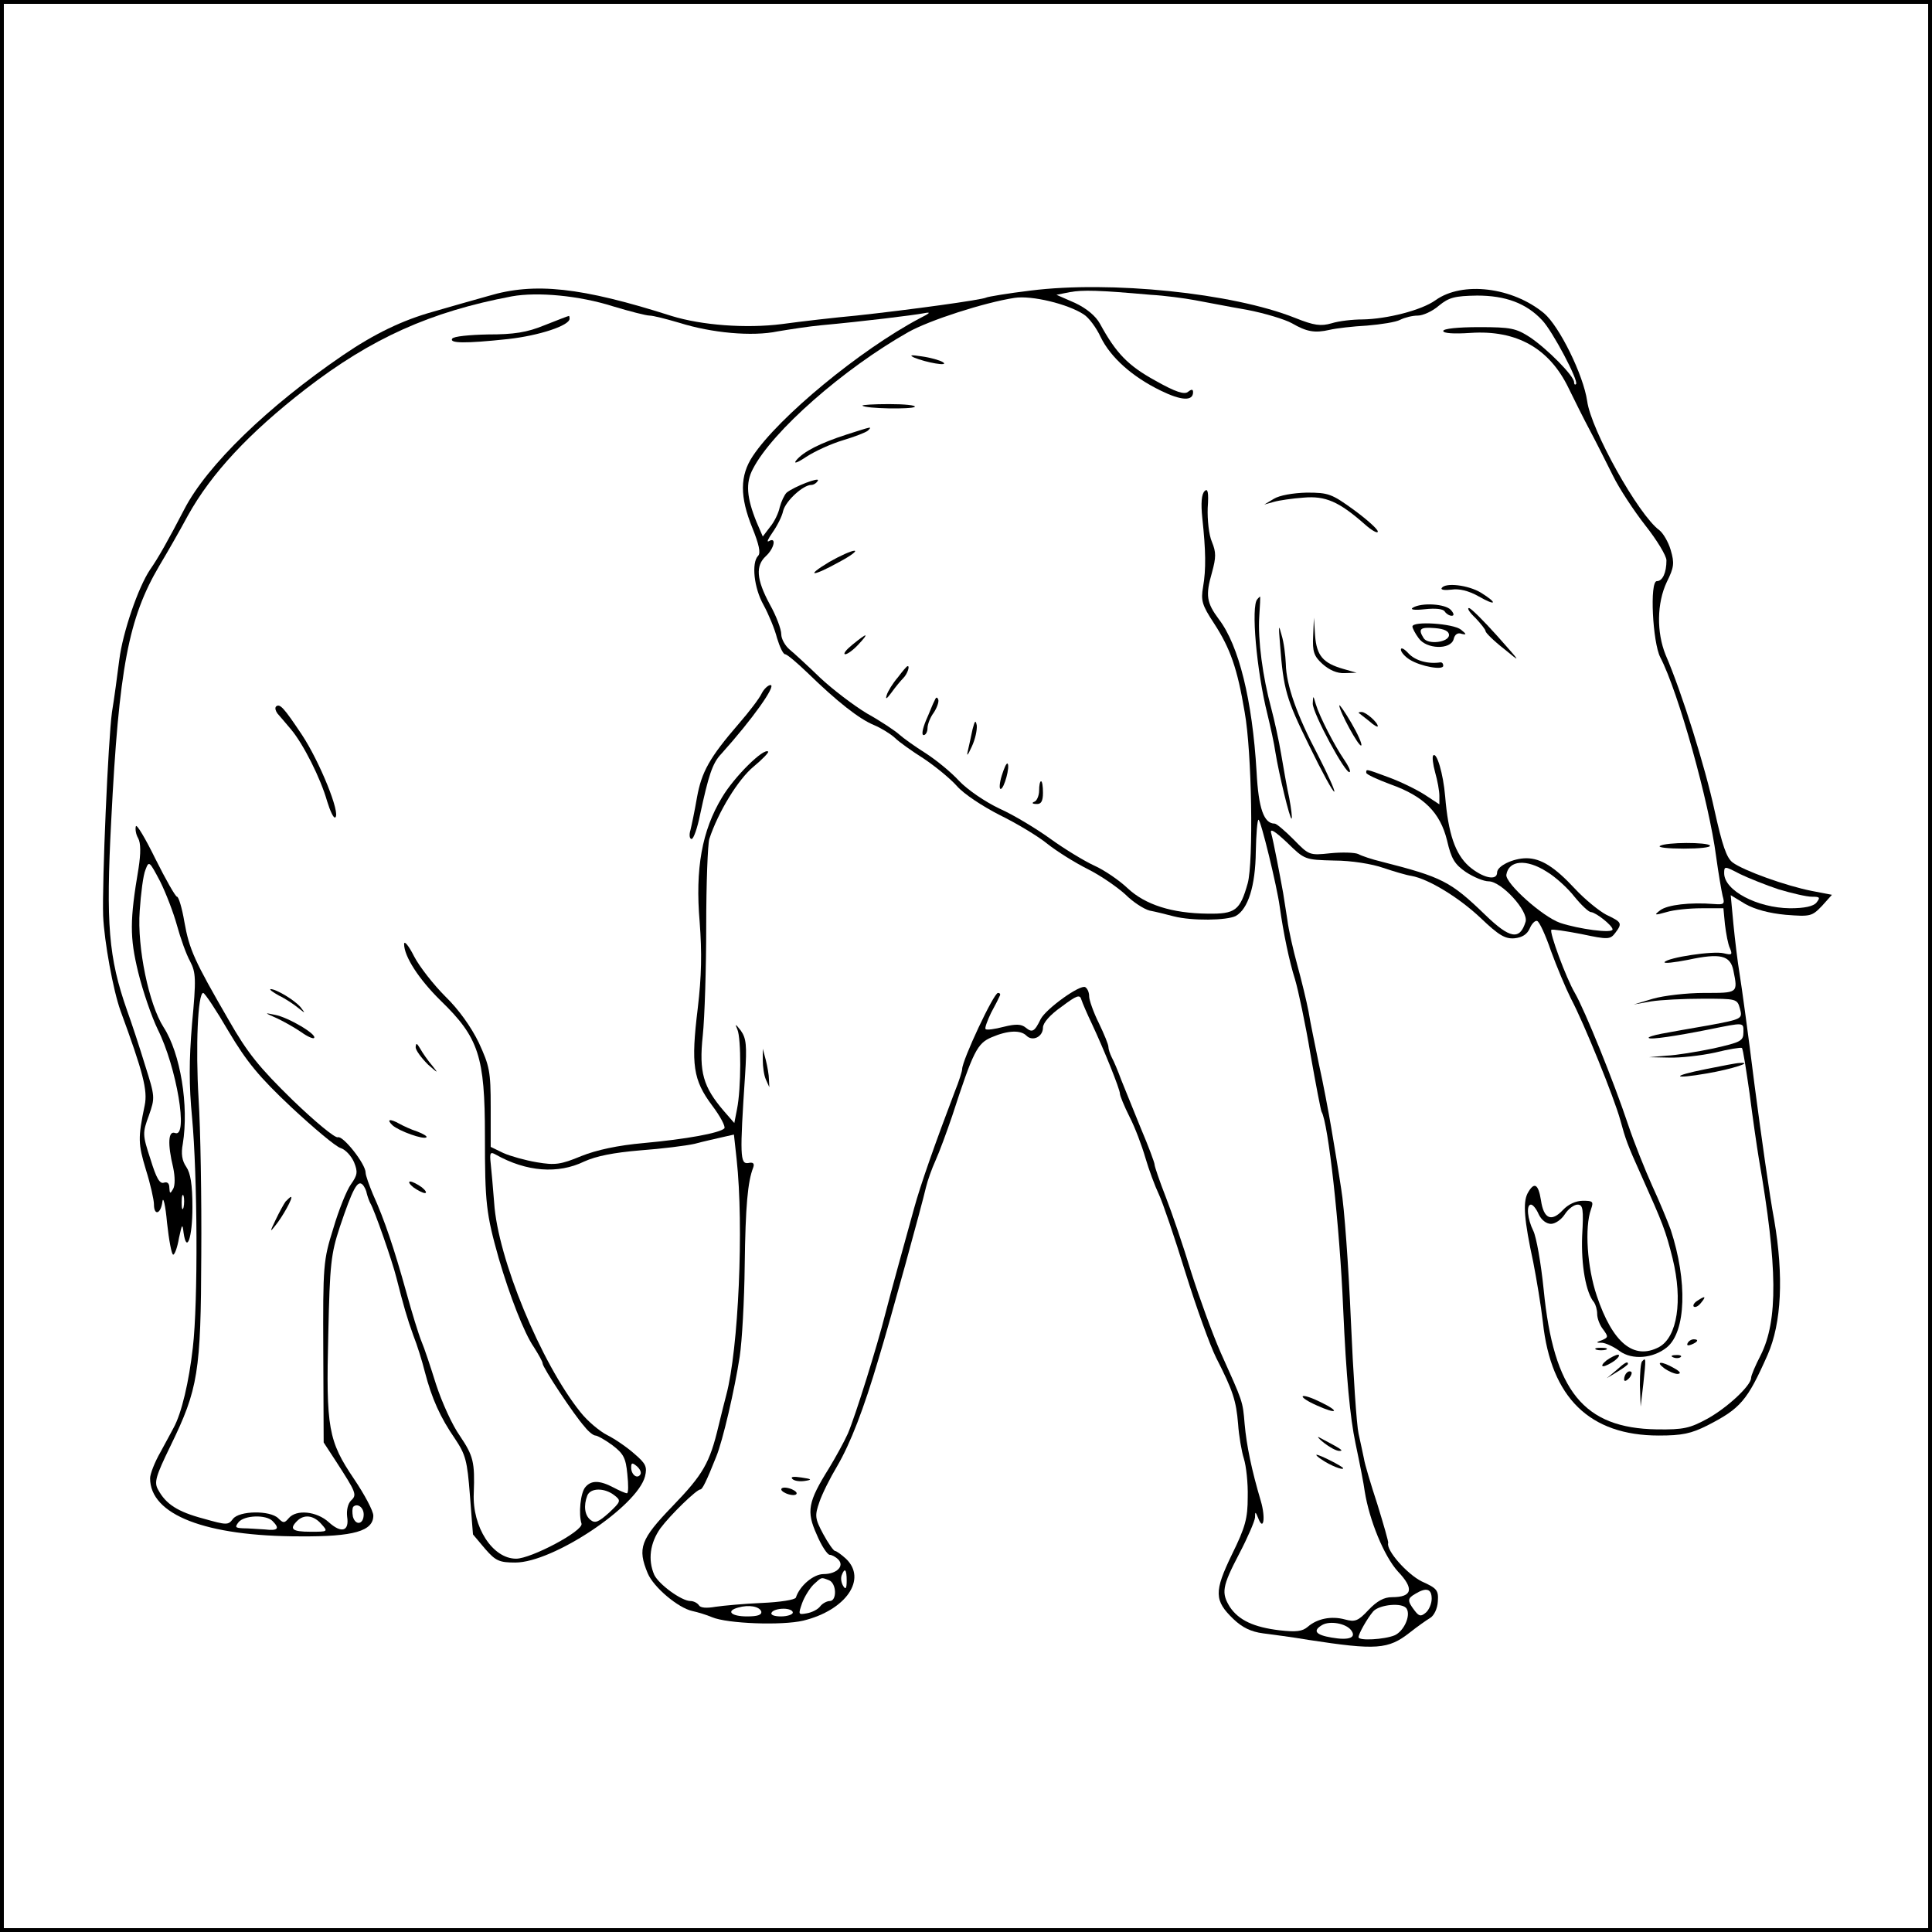
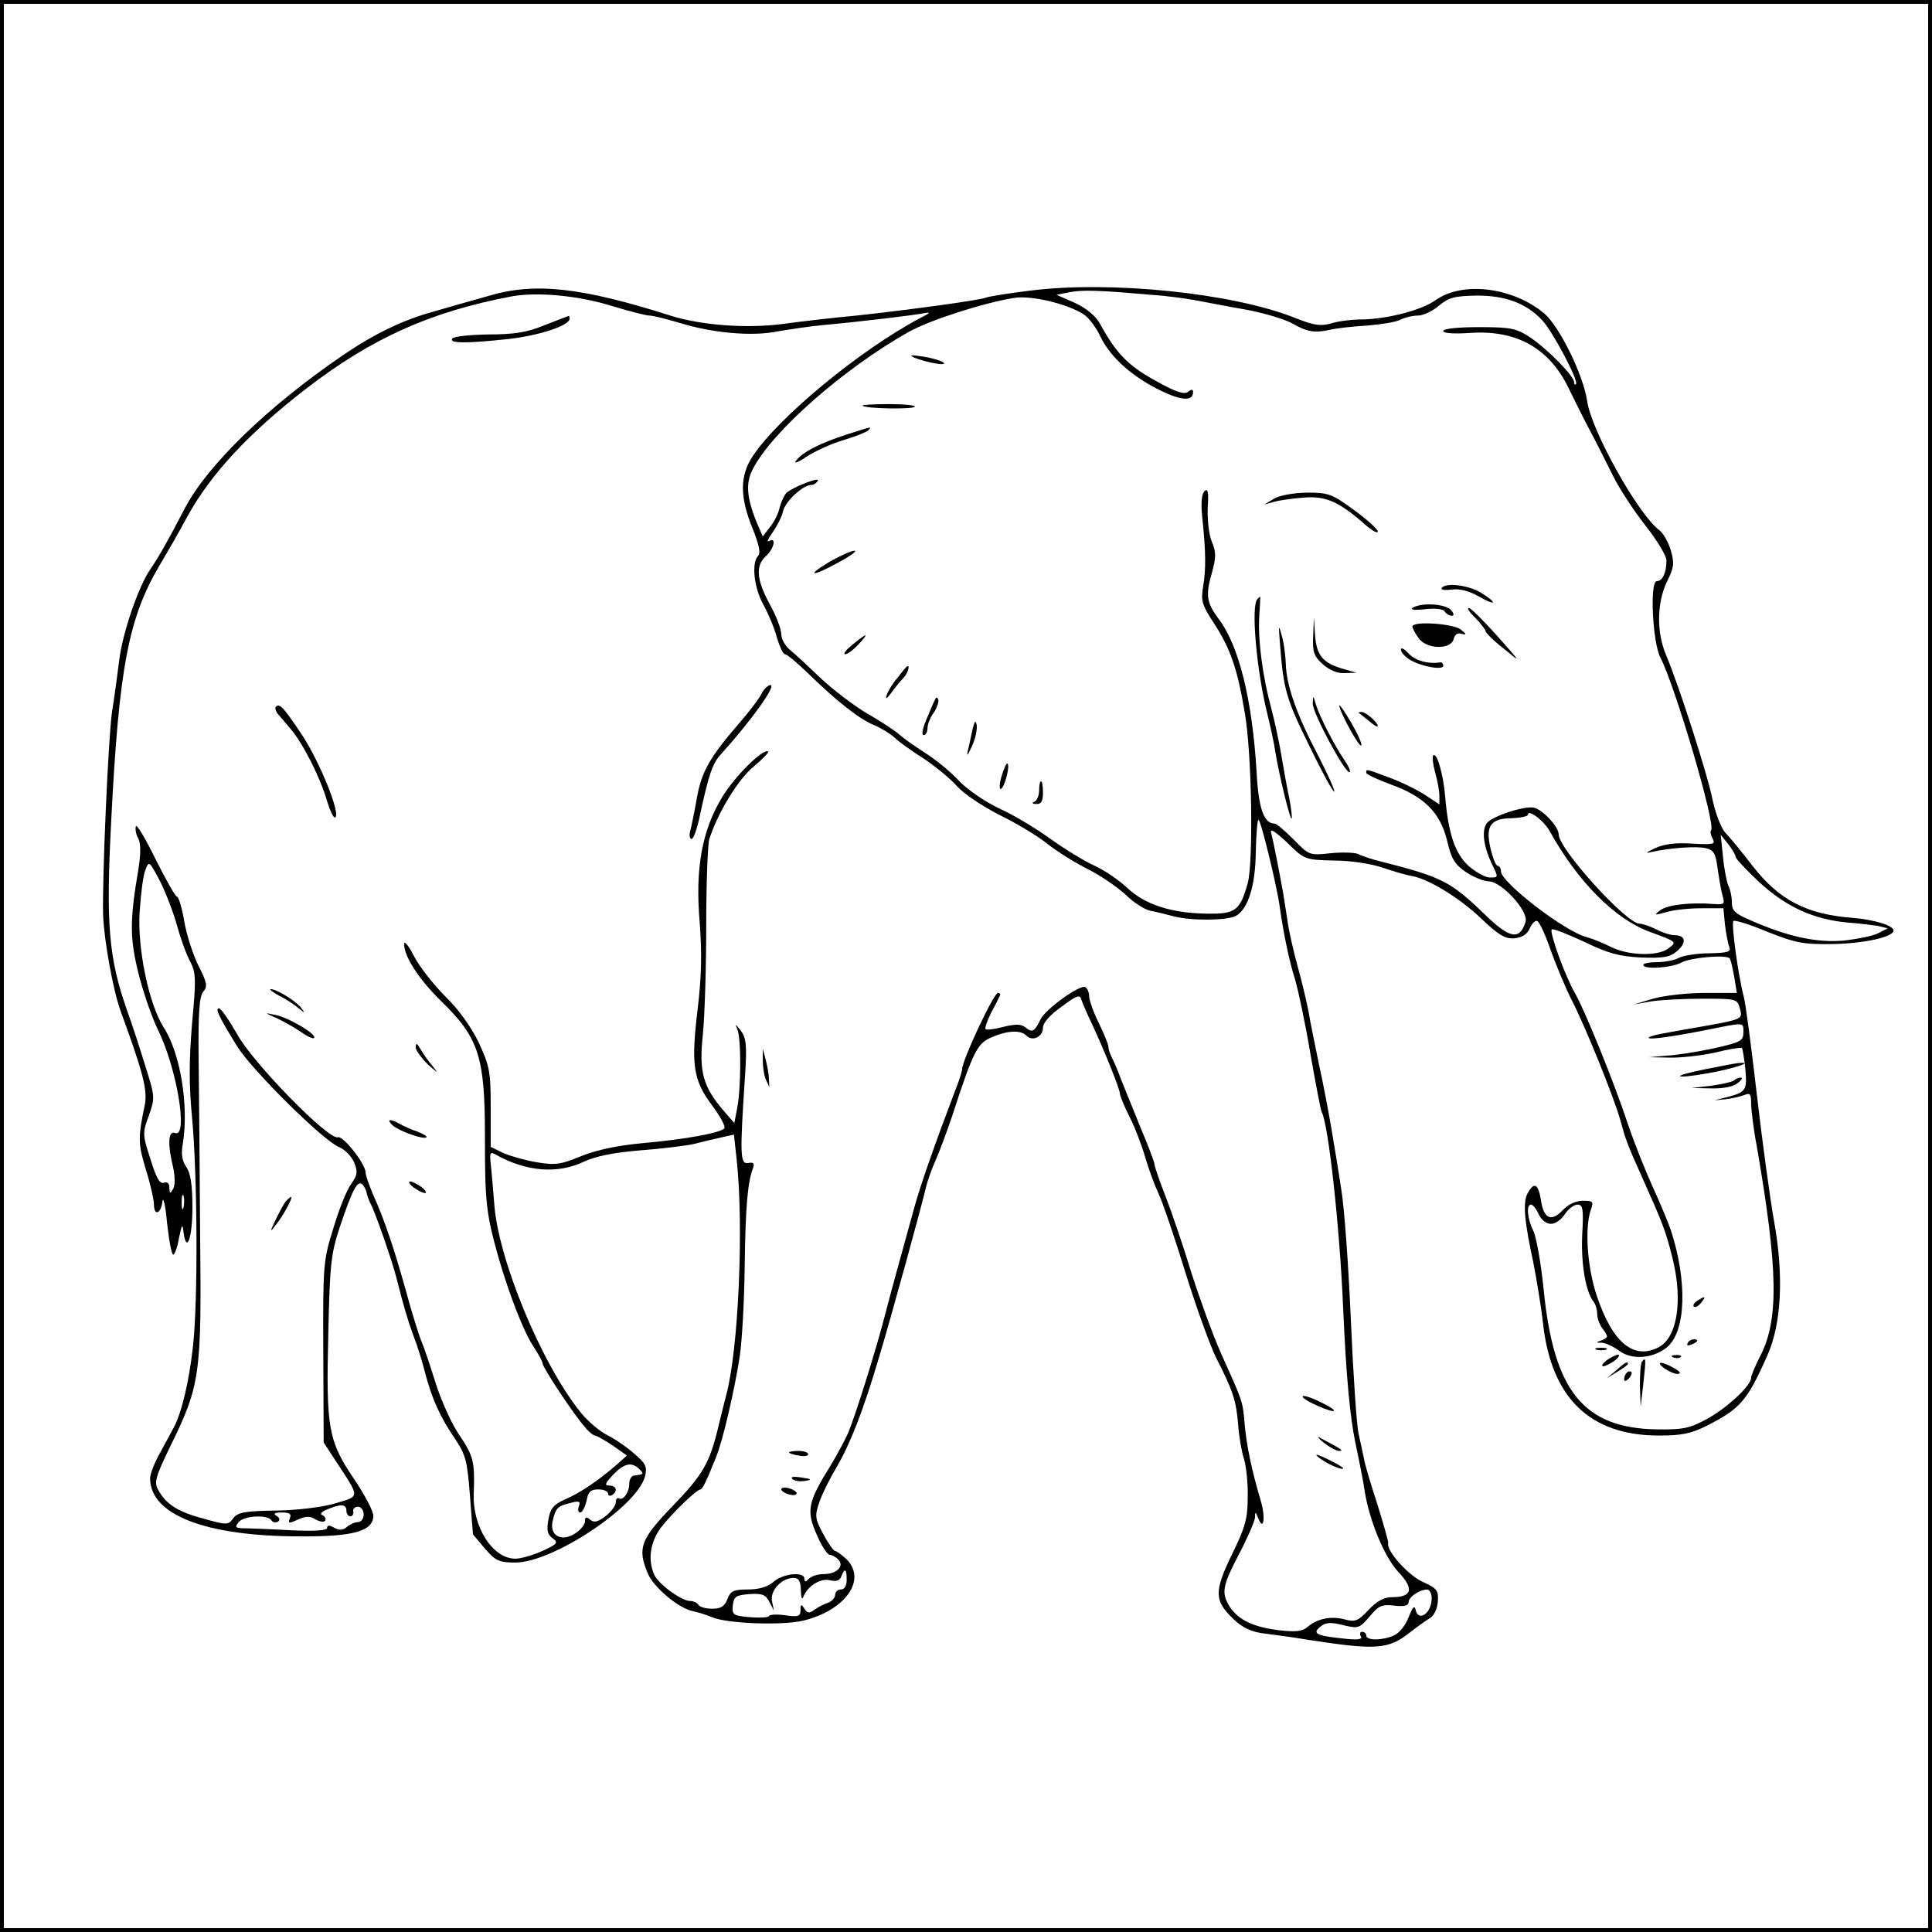
<svg xmlns="http://www.w3.org/2000/svg" version="1.0" width="502pt" height="502pt" viewBox="0 0 502 502" preserveAspectRatio="xMidYMid meet">
  <g transform="translate(0,502) scale(0.1,-0.1)" fill="#000000" stroke="none">
    <path fill="#000000" stroke="none" d="M0 2510 l0 -2510 2510 0 2510 0 0 2510 0 2510 -2510 0 -2510 0 0 -2510z" />
    <path fill="#ffffff" stroke="none" d="M5010 2510 l0 -2500 -2500 0 -2500 0 0 2500 0 2500 2500 0 2500 0 0 -2500z" />
-     <path fill="#000000" stroke="none" d="M2678 4265 c-59 -7 -111 -16 -115 -18 -10 -6 -199 -32 -338 -47 -55 -5 -142 -15 -193 -22 -94 -12 -209 -3 -287 21 -235 75 -356 88 -476 52 -35 -10 -100 -28 -144 -41 -79 -22 -152 -57 -234 -113 -195 -133 -353 -286 -412 -400 -42 -81 -68 -127 -89 -157 -31 -46 -71 -163 -80 -234 -5 -39 -13 -100 -19 -136 -10 -72 -26 -443 -23 -530 3 -67 26 -193 45 -246 59 -161 71 -207 63 -246 -18 -86 -17 -100 3 -167 12 -38 21 -79 21 -90 0 -31 18 -26 22 7 2 15 8 -10 12 -55 5 -46 12 -83 16 -83 4 0 11 19 15 43 8 37 9 39 12 14 8 -56 23 -13 23 66 0 59 -5 89 -16 105 -11 16 -14 34 -9 60 16 99 -6 235 -50 303 -38 59 -69 207 -62 302 3 45 9 93 15 107 9 24 10 23 38 -30 15 -30 35 -82 44 -115 9 -33 24 -75 34 -93 15 -29 16 -45 5 -162 -8 -96 -8 -160 0 -243 14 -151 16 -479 2 -599 -10 -88 -29 -170 -50 -208 -4 -8 -20 -37 -34 -63 -15 -26 -27 -57 -27 -68 0 -95 144 -151 390 -151 140 -1 190 14 190 54 0 12 -23 55 -50 95 -67 99 -73 132 -67 377 4 182 7 208 30 278 33 98 46 123 59 110 5 -5 10 -16 11 -23 2 -8 6 -19 9 -25 10 -15 58 -153 68 -194 18 -71 28 -106 44 -150 10 -25 23 -67 30 -95 18 -69 40 -118 78 -173 28 -42 32 -57 39 -147 4 -55 8 -101 8 -102 1 -1 15 -18 32 -38 27 -31 37 -35 78 -35 98 0 317 146 337 224 6 25 2 33 -27 58 -19 17 -51 39 -71 49 -20 10 -52 37 -70 60 -102 127 -215 400 -224 544 -3 38 -7 84 -9 102 -3 28 -1 31 13 23 80 -45 162 -51 230 -18 31 14 75 23 146 29 55 4 119 12 141 17 22 6 54 13 71 17 l31 7 7 -64 c19 -174 5 -494 -27 -613 -3 -11 -12 -47 -20 -80 -23 -97 -40 -126 -120 -209 -83 -86 -91 -109 -64 -174 15 -36 79 -90 116 -98 14 -3 37 -10 51 -16 40 -17 182 -22 237 -9 111 27 167 108 111 161 -12 11 -25 20 -28 20 -4 0 -18 20 -31 44 -22 41 -22 48 -10 83 7 21 28 63 46 93 35 60 69 148 108 280 30 98 113 401 123 445 4 17 15 48 25 70 10 22 29 74 43 115 55 169 65 189 103 205 42 18 75 19 90 4 16 -16 43 -3 43 21 0 12 18 33 48 54 40 30 48 33 52 18 3 -9 15 -37 27 -62 31 -66 73 -170 73 -182 0 -5 11 -32 25 -60 14 -27 32 -75 41 -106 9 -31 25 -74 35 -95 10 -21 41 -112 69 -203 28 -90 64 -190 80 -222 44 -86 52 -112 57 -172 2 -30 9 -71 15 -90 6 -19 11 -64 10 -100 0 -55 -6 -78 -41 -149 -47 -97 -46 -120 4 -168 23 -22 46 -33 77 -37 23 -3 77 -10 118 -17 176 -27 207 -25 263 19 19 15 43 32 53 38 10 6 19 24 20 43 2 29 -2 34 -42 52 -38 19 -93 81 -87 100 1 3 -12 48 -28 100 -17 52 -33 105 -35 119 -3 14 -9 43 -14 65 -5 22 -14 155 -20 295 -6 140 -17 293 -25 340 -7 47 -19 119 -26 160 -7 41 -21 116 -32 165 -10 50 -23 111 -27 137 -5 26 -18 80 -29 120 -11 40 -23 93 -26 118 -4 25 -9 56 -11 70 -8 44 -25 134 -31 155 -4 14 9 6 41 -24 46 -45 46 -45 123 -47 44 0 99 -9 127 -19 27 -9 60 -19 74 -21 44 -8 123 -56 180 -110 46 -44 63 -54 87 -52 20 2 33 10 40 26 5 12 14 21 19 19 6 -2 22 -37 36 -78 15 -41 38 -96 52 -124 34 -64 112 -257 128 -315 14 -51 18 -63 55 -145 56 -125 63 -143 81 -215 27 -110 12 -204 -35 -230 -66 -35 -121 11 -162 133 -25 74 -32 178 -15 225 7 20 5 22 -21 22 -18 0 -38 -9 -52 -24 -30 -32 -50 -23 -57 25 -7 44 -18 49 -35 18 -12 -24 -9 -68 15 -179 8 -41 20 -112 25 -156 21 -196 122 -294 301 -294 61 0 84 5 126 26 86 44 104 64 157 184 36 82 42 204 17 350 -12 63 -34 221 -51 350 -16 129 -34 260 -39 290 -5 30 -12 88 -16 129 l-7 75 38 -23 c25 -14 62 -24 105 -28 64 -5 68 -4 94 23 l26 29 -52 10 c-67 13 -178 53 -206 74 -16 12 -27 45 -47 135 -24 112 -85 307 -127 404 -24 59 -23 135 3 190 19 38 20 49 10 83 -6 21 -20 44 -29 51 -55 40 -178 261 -188 336 -10 68 -72 194 -112 228 -82 68 -212 84 -282 34 -36 -26 -126 -49 -190 -50 -25 0 -61 -4 -80 -10 -28 -8 -45 -6 -95 14 -163 65 -480 97 -687 71z" />
-     <path fill="#ffffff" stroke="none" d="M2990 4254 c36 -2 88 -9 115 -14 28 -5 88 -17 135 -25 47 -9 99 -25 117 -35 38 -22 59 -26 98 -17 17 4 60 9 97 11 36 3 75 9 86 15 12 6 32 11 46 11 13 0 38 11 55 26 26 21 40 25 99 26 74 0 128 -20 169 -64 27 -28 96 -159 88 -166 -3 -3 -5 0 -5 5 0 16 -69 86 -115 117 -36 23 -49 26 -132 26 -55 0 -93 -4 -93 -10 0 -6 27 -8 71 -5 120 8 205 -40 255 -144 15 -31 40 -81 56 -111 16 -30 42 -82 59 -116 16 -33 55 -92 84 -129 30 -38 55 -79 55 -91 0 -32 -10 -54 -25 -54 -19 0 -11 -159 9 -198 47 -90 127 -378 145 -517 6 -44 14 -90 17 -103 6 -21 4 -23 -22 -21 -63 5 -121 -2 -140 -16 -17 -13 -16 -14 16 -5 19 6 60 10 91 10 l57 0 4 -42 c3 -24 8 -52 13 -62 7 -17 5 -18 -16 -13 -27 7 -146 -11 -154 -23 -2 -4 25 -1 61 6 84 18 110 12 118 -28 12 -59 12 -58 -76 -58 -46 0 -105 -7 -133 -15 l-50 -15 45 8 c25 4 85 7 134 7 88 0 90 0 97 -26 7 -26 6 -27 -80 -43 -47 -8 -103 -18 -124 -22 -21 -4 -36 -9 -33 -11 4 -5 71 5 156 22 94 19 90 19 90 -7 0 -23 -7 -26 -77 -42 -43 -9 -98 -18 -123 -19 l-45 -4 52 -1 c28 -1 82 5 119 13 36 9 68 14 70 12 3 -2 11 -56 20 -118 8 -63 19 -139 24 -169 49 -282 50 -421 5 -511 -14 -27 -25 -53 -25 -59 0 -20 -61 -77 -113 -106 -46 -25 -62 -29 -132 -28 -190 3 -268 99 -294 363 -7 69 -19 137 -27 153 -15 30 -19 68 -6 68 5 0 14 -11 20 -25 7 -15 20 -25 32 -25 11 0 27 11 36 25 9 14 24 25 33 25 14 0 16 -11 12 -81 -3 -77 10 -149 31 -173 4 -6 8 -19 8 -30 0 -12 7 -30 16 -41 13 -18 13 -20 -3 -27 -17 -6 -17 -7 0 -7 10 -1 30 -10 46 -22 32 -23 86 -19 122 10 50 41 54 172 10 306 -8 22 -29 73 -48 114 -18 40 -47 112 -63 160 -37 111 -112 296 -138 341 -23 39 -67 159 -61 164 2 2 37 -3 78 -11 70 -15 75 -14 88 3 19 25 17 28 -23 47 -19 10 -56 40 -82 68 -52 56 -88 79 -126 79 -34 0 -76 -20 -76 -37 0 -23 -38 -14 -73 16 -36 32 -54 85 -62 182 -5 59 -22 116 -31 106 -3 -3 -1 -22 5 -44 6 -21 11 -48 11 -61 l0 -22 -38 25 c-22 14 -63 34 -93 45 -62 23 -59 22 -59 12 0 -4 28 -17 63 -30 87 -31 129 -73 147 -146 11 -48 20 -62 49 -82 20 -13 46 -24 59 -24 33 0 104 -77 96 -105 -15 -49 -41 -44 -105 18 -90 87 -112 98 -269 138 -25 6 -52 15 -61 20 -9 4 -42 5 -72 2 -55 -6 -56 -5 -96 36 -22 22 -44 41 -49 41 -28 0 -42 39 -47 135 -11 186 -46 328 -98 396 -32 43 -35 62 -18 121 11 40 11 53 0 80 -8 18 -12 58 -11 88 3 42 0 52 -8 44 -8 -8 -10 -31 -6 -70 9 -84 10 -133 2 -179 -6 -35 -3 -47 28 -94 43 -66 61 -118 80 -231 19 -105 23 -390 8 -445 -20 -71 -32 -80 -104 -79 -93 1 -162 23 -208 66 -21 20 -60 47 -87 59 -26 12 -77 43 -113 69 -36 26 -95 62 -133 79 -38 18 -83 49 -105 72 -20 22 -59 54 -87 72 -27 17 -58 39 -69 49 -10 9 -47 34 -83 54 -35 21 -90 63 -122 93 -32 31 -68 64 -79 73 -12 10 -22 28 -22 40 0 13 -13 48 -30 78 -35 65 -37 100 -10 125 22 20 28 51 8 39 -7 -4 -2 6 9 22 12 17 25 42 28 57 7 26 52 67 73 67 6 0 14 5 17 11 7 11 -61 -15 -81 -31 -6 -6 -14 -23 -18 -38 -3 -15 -14 -38 -25 -51 l-19 -25 -16 37 c-26 64 -29 102 -10 138 50 98 236 261 404 356 55 31 198 77 276 89 45 7 139 -16 180 -43 13 -8 33 -35 44 -59 26 -53 82 -103 156 -139 53 -26 84 -28 84 -4 0 8 -4 8 -13 1 -9 -8 -32 -1 -85 29 -71 39 -102 71 -144 148 -11 20 -35 40 -65 54 l-48 21 35 7 c34 6 74 5 210 -7z" />
-     <path fill="#ffffff" stroke="none" d="M1593 4224 c43 -13 86 -24 95 -24 9 0 44 -9 78 -19 83 -26 188 -36 255 -22 30 5 81 13 114 16 109 10 239 26 265 31 20 4 18 1 -10 -13 -155 -82 -367 -257 -434 -358 -34 -51 -34 -106 -1 -187 17 -42 22 -65 15 -72 -18 -18 -11 -84 14 -128 13 -24 29 -62 35 -86 7 -23 16 -42 21 -42 5 0 31 -22 59 -49 75 -73 133 -119 172 -135 19 -8 43 -23 54 -33 11 -11 45 -35 75 -54 30 -20 69 -52 86 -71 18 -21 67 -53 112 -76 45 -22 101 -56 124 -75 24 -19 70 -48 104 -65 34 -17 77 -47 98 -66 20 -20 48 -38 63 -42 16 -3 44 -10 63 -15 47 -12 137 -11 161 1 32 18 51 78 52 167 1 46 4 83 7 83 6 0 48 -173 55 -225 10 -71 25 -143 40 -190 8 -27 27 -115 40 -194 14 -79 27 -147 29 -150 17 -28 47 -295 56 -511 8 -180 18 -283 32 -350 11 -52 22 -108 24 -125 12 -75 50 -168 86 -208 43 -45 38 -67 -15 -67 -21 0 -39 -10 -61 -33 -27 -29 -35 -32 -61 -25 -36 10 -73 2 -97 -19 -14 -12 -30 -14 -74 -9 -66 8 -105 26 -128 60 -23 37 -21 53 24 139 22 42 40 84 41 94 0 16 1 16 8 -1 14 -37 20 0 7 44 -24 81 -37 144 -42 200 -5 60 -4 56 -62 185 -22 50 -56 144 -77 210 -20 66 -50 154 -66 195 -16 41 -29 79 -29 84 0 5 -16 48 -36 95 -19 47 -42 104 -51 126 -8 22 -19 48 -24 57 -5 10 -9 22 -9 28 0 6 -11 33 -25 62 -14 28 -25 60 -25 69 0 10 -4 20 -10 24 -13 8 -102 -56 -116 -83 -16 -33 -22 -36 -39 -22 -11 9 -25 10 -57 2 -23 -6 -44 -9 -47 -6 -3 2 4 21 14 42 11 20 21 40 23 45 2 4 0 7 -5 7 -11 0 -93 -175 -93 -198 0 -5 -8 -31 -19 -58 -51 -134 -90 -245 -106 -304 -10 -36 -28 -101 -40 -145 -12 -44 -28 -102 -35 -130 -20 -80 -78 -266 -97 -310 -10 -22 -32 -62 -49 -90 -55 -88 -59 -112 -32 -172 12 -29 28 -53 34 -53 5 0 15 -5 22 -12 17 -17 -4 -38 -38 -38 -26 0 -62 -30 -72 -61 -2 -6 -42 -12 -88 -14 -47 -2 -101 -7 -121 -10 -23 -4 -39 -3 -43 4 -4 6 -14 11 -22 11 -23 0 -82 43 -94 68 -17 39 -11 83 16 121 26 35 94 101 104 101 5 0 16 22 41 85 17 41 48 175 61 260 6 39 12 145 13 237 2 156 8 218 22 254 4 11 0 15 -13 12 -21 -3 -22 19 -8 229 5 77 3 95 -11 115 -14 18 -16 19 -9 3 10 -23 10 -153 -1 -207 l-7 -36 -27 31 c-54 63 -65 101 -55 196 5 47 9 176 9 286 0 110 4 211 8 225 23 70 75 155 115 188 23 19 40 37 38 39 -11 11 -88 -65 -120 -119 -52 -86 -70 -185 -58 -324 6 -80 5 -139 -5 -224 -18 -147 -12 -186 37 -252 22 -29 36 -56 32 -60 -12 -12 -99 -28 -209 -38 -68 -6 -123 -18 -163 -34 -53 -22 -68 -24 -115 -16 -30 5 -69 16 -87 24 l-33 16 0 103 c0 94 -3 107 -31 168 -20 41 -52 86 -87 120 -30 30 -67 77 -81 104 -14 28 -26 42 -26 32 0 -32 38 -91 95 -147 99 -96 115 -145 115 -351 0 -175 3 -202 36 -319 28 -96 66 -194 91 -230 12 -19 23 -38 23 -43 0 -10 81 -133 109 -164 10 -13 23 -23 28 -23 5 0 25 -11 44 -25 29 -22 35 -33 39 -75 3 -28 3 -50 -1 -50 -4 0 -20 7 -35 15 -36 19 -58 19 -73 1 -13 -15 -18 -70 -10 -95 5 -19 -131 -91 -170 -91 -61 0 -114 82 -110 170 3 81 -1 97 -36 149 -20 28 -47 88 -62 134 -14 45 -31 96 -38 112 -7 17 -25 75 -40 130 -30 108 -56 186 -86 252 -10 24 -19 49 -19 56 0 23 -59 97 -72 92 -7 -3 -60 41 -118 97 -86 84 -117 122 -166 208 -89 154 -102 182 -115 255 -6 36 -15 65 -19 65 -4 0 -29 44 -56 98 -26 53 -49 92 -51 85 -2 -7 0 -21 6 -31 7 -13 7 -39 1 -78 -23 -136 -23 -179 -1 -270 12 -49 35 -116 51 -149 49 -98 80 -282 45 -269 -18 7 -20 -28 -5 -90 5 -24 5 -46 0 -55 -8 -14 -9 -13 -10 3 0 11 -5 16 -14 13 -11 -4 -20 12 -35 61 -21 64 -21 68 -4 114 16 46 16 48 -10 130 -14 46 -35 110 -47 143 -48 137 -55 224 -41 493 20 397 45 526 125 662 18 30 52 89 74 130 61 110 159 215 306 329 171 132 324 201 536 241 67 12 175 2 263 -26z" />
-     <path fill="#ffffff" stroke="none" d="M4019 2755 c22 -13 54 -42 72 -65 18 -22 37 -40 43 -40 13 -1 56 -35 56 -45 0 -11 -88 1 -136 17 -46 16 -143 103 -140 125 6 38 52 42 105 8z" />
-     <path fill="#ffffff" stroke="none" d="M4622 2709 c34 -10 72 -19 86 -19 21 0 22 -2 12 -15 -8 -10 -31 -15 -69 -15 -85 1 -171 46 -171 91 0 19 1 19 41 -2 23 -11 68 -29 101 -40z" />
-     <path fill="#ffffff" stroke="none" d="M594 2340 c47 -79 79 -118 163 -197 58 -54 115 -102 128 -106 13 -4 28 -21 35 -37 10 -25 9 -33 -8 -57 -11 -15 -32 -67 -46 -115 -26 -83 -27 -94 -26 -321 l1 -235 32 -49 c53 -82 55 -87 39 -102 -8 -8 -12 -25 -10 -42 6 -38 -15 -44 -48 -14 -31 28 -84 34 -104 10 -11 -13 -14 -13 -27 0 -21 21 -102 20 -118 -2 -12 -16 -16 -16 -76 1 -68 18 -98 38 -118 75 -11 19 -7 34 32 114 72 148 79 191 80 497 1 146 -2 328 -7 405 -8 134 -2 275 12 275 4 0 34 -45 66 -100z" />
+     <path fill="#000000" stroke="none" d="M2678 4265 c-59 -7 -111 -16 -115 -18 -10 -6 -199 -32 -338 -47 -55 -5 -142 -15 -193 -22 -94 -12 -209 -3 -287 21 -235 75 -356 88 -476 52 -35 -10 -100 -28 -144 -41 -79 -22 -152 -57 -234 -113 -195 -133 -353 -286 -412 -400 -42 -81 -68 -127 -89 -157 -31 -46 -71 -163 -80 -234 -5 -39 -13 -100 -19 -136 -10 -72 -26 -443 -23 -530 3 -67 26 -193 45 -246 59 -161 71 -207 63 -246 -18 -86 -17 -100 3 -167 12 -38 21 -79 21 -90 0 -31 18 -26 22 7 2 15 8 -10 12 -55 5 -46 12 -83 16 -83 4 0 11 19 15 43 8 37 9 39 12 14 8 -56 23 -13 23 66 0 59 -5 89 -16 105 -11 16 -14 34 -9 60 16 99 -6 235 -50 303 -38 59 -69 207 -62 302 3 45 9 93 15 107 9 24 10 23 38 -30 15 -30 35 -82 44 -115 9 -33 24 -75 34 -93 15 -29 16 -45 5 -162 -8 -96 -8 -160 0 -243 14 -151 16 -479 2 -599 -10 -88 -29 -170 -50 -208 -4 -8 -20 -37 -34 -63 -15 -26 -27 -57 -27 -68 0 -95 144 -151 390 -151 140 -1 190 14 190 54 0 12 -23 55 -50 95 -67 99 -73 132 -67 377 4 182 7 208 30 278 33 98 46 123 59 110 5 -5 10 -16 11 -23 2 -8 6 -19 9 -25 10 -15 58 -153 68 -194 18 -71 28 -106 44 -150 10 -25 23 -67 30 -95 18 -69 40 -118 78 -173 28 -42 32 -57 39 -147 4 -55 8 -101 8 -102 1 -1 15 -18 32 -38 27 -31 37 -35 78 -35 98 0 317 146 337 224 6 25 2 33 -27 58 -19 17 -51 39 -71 49 -20 10 -52 37 -70 60 -102 127 -215 400 -224 544 -3 38 -7 84 -9 102 -3 28 -1 31 13 23 80 -45 162 -51 230 -18 31 14 75 23 146 29 55 4 119 12 141 17 22 6 54 13 71 17 l31 7 7 -64 c19 -174 5 -494 -27 -613 -3 -11 -12 -47 -20 -80 -23 -97 -40 -126 -120 -209 -83 -86 -91 -109 -64 -174 15 -36 79 -90 116 -98 14 -3 37 -10 51 -16 40 -17 182 -22 237 -9 111 27 167 108 111 161 -12 11 -25 20 -28 20 -4 0 -18 20 -31 44 -22 41 -22 48 -10 83 7 21 28 63 46 93 35 60 69 148 108 280 30 98 113 401 123 445 4 17 15 48 25 70 10 22 29 74 43 115 55 169 65 189 103 205 42 18 75 19 90 4 16 -16 43 -3 43 21 0 12 18 33 48 54 40 30 48 33 52 18 3 -9 15 -37 27 -62 31 -66 73 -170 73 -182 0 -5 11 -32 25 -60 14 -27 32 -75 41 -106 9 -31 25 -74 35 -95 10 -21 41 -112 69 -203 28 -90 64 -190 80 -222 44 -86 52 -112 57 -172 2 -30 9 -71 15 -90 6 -19 11 -64 10 -100 0 -55 -6 -78 -41 -149 -47 -97 -46 -120 4 -168 23 -22 46 -33 77 -37 23 -3 77 -10 118 -17 176 -27 207 -25 263 19 19 15 43 32 53 38 10 6 19 24 20 43 2 29 -2 34 -42 52 -38 19 -93 81 -87 100 1 3 -12 48 -28 100 -17 52 -33 105 -35 119 -3 14 -9 43 -14 65 -5 22 -14 155 -20 295 -6 140 -17 293 -25 340 -7 47 -19 119 -26 160 -7 41 -21 116 -32 165 -10 50 -23 111 -27 137 -5 26 -18 80 -29 120 -11 40 -23 93 -26 118 -4 25 -9 56 -11 70 -8 44 -25 134 -31 155 -4 14 9 6 41 -24 46 -45 46 -45 123 -47 44 0 99 -9 127 -19 27 -9 60 -19 74 -21 44 -8 123 -56 180 -110 46 -44 63 -54 87 -52 20 2 33 10 40 26 5 12 14 21 19 19 6 -2 22 -37 36 -78 15 -41 38 -96 52 -124 34 -64 112 -257 128 -315 14 -51 18 -63 55 -145 56 -125 63 -143 81 -215 27 -110 12 -204 -35 -230 -66 -35 -121 11 -162 133 -25 74 -32 178 -15 225 7 20 5 22 -21 22 -18 0 -38 -9 -52 -24 -30 -32 -50 -23 -57 25 -7 44 -18 49 -35 18 -12 -24 -9 -68 15 -179 8 -41 20 -112 25 -156 21 -196 122 -294 301 -294 61 0 84 5 126 26 86 44 104 64 157 184 36 82 42 205 17 345 -11 61 -31 209 -45 330 -14 121 -29 236 -34 255 -15 57 -33 191 -27 197 3 3 43 -9 88 -28 73 -29 93 -33 167 -32 82 1 161 18 161 35 0 13 -48 28 -105 33 -121 9 -192 46 -262 136 -26 34 -57 72 -69 84 -12 13 -26 50 -34 86 -13 67 -89 302 -121 377 -25 59 -24 135 2 190 19 38 20 49 10 83 -6 21 -20 44 -29 51 -55 40 -178 261 -188 336 -10 68 -72 194 -112 228 -82 68 -212 84 -282 34 -36 -26 -126 -49 -190 -50 -25 0 -61 -4 -80 -10 -28 -8 -45 -6 -95 14 -163 65 -480 97 -687 71z" />
+     <path fill="#ffffff" stroke="none" d="M2990 4254 c36 -2 88 -9 115 -14 28 -5 88 -17 135 -25 47 -9 99 -25 117 -35 38 -22 59 -26 98 -17 17 4 60 9 97 11 36 3 75 9 86 15 12 6 32 11 46 11 13 0 38 11 55 26 26 21 40 25 99 26 74 0 128 -20 169 -64 27 -28 96 -159 88 -166 -3 -3 -5 0 -5 5 0 16 -69 86 -115 117 -36 23 -49 26 -132 26 -55 0 -93 -4 -93 -10 0 -6 27 -8 71 -5 120 8 205 -40 255 -144 15 -31 40 -81 56 -111 16 -30 42 -82 59 -116 16 -33 55 -92 84 -129 30 -38 55 -79 55 -91 0 -32 -10 -54 -25 -54 -19 0 -11 -159 9 -198 39 -75 145 -436 132 -449 -3 -3 -1 -13 4 -22 8 -15 2 -16 -53 -13 -43 3 -73 -1 -97 -12 -23 -11 -26 -14 -10 -10 49 11 119 16 143 10 20 -5 25 -14 30 -53 4 -27 9 -58 13 -71 6 -21 4 -23 -22 -21 -63 5 -121 -2 -140 -16 -17 -13 -16 -14 16 -5 19 6 60 10 91 10 l57 0 4 -42 c3 -24 8 -50 11 -58 6 -13 -3 -16 -52 -17 -32 0 -68 -6 -79 -12 -11 -6 -37 -11 -56 -11 -20 0 -36 -3 -36 -7 0 -13 73 -8 99 6 24 13 115 21 125 11 3 -3 8 -25 12 -48 l7 -42 -84 0 c-46 0 -106 -7 -134 -15 l-50 -15 45 8 c25 4 85 7 134 7 88 0 90 0 97 -26 7 -26 6 -27 -80 -43 -47 -8 -103 -18 -124 -22 -21 -4 -36 -9 -33 -11 4 -5 71 5 156 22 94 19 90 19 90 -7 0 -23 -7 -26 -77 -42 -43 -9 -98 -18 -123 -19 l-45 -4 52 -1 c28 -1 82 5 119 13 36 9 68 14 70 12 2 -2 6 -27 9 -55 5 -55 2 -60 -49 -73 l-31 -8 30 3 c17 2 38 7 48 11 14 6 17 2 17 -21 0 -16 6 -67 15 -114 55 -318 57 -447 10 -541 -14 -27 -25 -53 -25 -59 0 -20 -61 -77 -113 -106 -46 -25 -62 -29 -132 -28 -190 3 -268 99 -294 363 -7 69 -19 137 -27 153 -15 30 -19 68 -6 68 5 0 14 -11 20 -25 7 -15 20 -25 32 -25 11 0 27 11 36 25 9 14 24 25 33 25 14 0 16 -11 12 -81 -3 -77 10 -149 31 -173 4 -6 8 -19 8 -30 0 -12 7 -30 16 -41 13 -18 13 -20 -3 -27 -17 -6 -17 -7 0 -7 10 -1 30 -10 46 -22 32 -23 86 -19 122 10 50 41 54 172 10 306 -8 22 -29 73 -48 114 -18 40 -47 112 -63 160 -37 111 -112 296 -138 341 -25 43 -67 159 -60 165 3 3 41 -12 84 -32 64 -31 92 -38 149 -41 58 -2 74 1 93 17 25 22 22 41 -7 41 -10 0 -32 7 -47 15 -16 8 -36 15 -44 15 -34 0 -210 194 -210 232 0 21 -46 69 -68 70 -29 2 -100 -22 -116 -38 -17 -16 -13 -59 10 -108 18 -37 18 -36 -6 -36 -10 0 -34 13 -53 29 -36 32 -54 85 -62 182 -5 59 -22 116 -31 106 -3 -3 -1 -22 5 -44 6 -21 11 -48 11 -61 l0 -22 -38 25 c-22 14 -63 34 -93 45 -62 23 -59 22 -59 12 0 -4 28 -17 63 -30 87 -31 129 -73 147 -146 11 -48 20 -62 49 -82 20 -13 46 -24 59 -24 33 0 104 -77 96 -105 -15 -49 -41 -44 -105 18 -90 87 -112 98 -269 138 -25 6 -52 15 -61 20 -9 4 -42 5 -72 2 -55 -6 -56 -5 -96 36 -22 22 -44 41 -49 41 -28 0 -42 39 -47 135 -11 186 -46 328 -98 396 -32 43 -35 62 -18 121 11 40 11 53 0 80 -8 18 -12 58 -11 88 3 42 0 52 -8 44 -8 -8 -10 -31 -6 -70 9 -84 10 -133 2 -179 -6 -35 -3 -47 28 -94 43 -66 61 -118 80 -231 19 -105 23 -390 8 -445 -20 -71 -32 -80 -104 -79 -93 1 -162 23 -208 66 -21 20 -60 47 -87 59 -26 12 -77 43 -113 69 -36 26 -95 62 -133 79 -38 18 -83 49 -105 72 -20 22 -59 54 -87 72 -27 17 -58 39 -69 49 -10 9 -47 34 -83 54 -35 21 -90 63 -122 93 -32 31 -68 64 -79 73 -12 10 -22 28 -22 40 0 13 -13 48 -30 78 -35 65 -37 100 -10 125 22 20 28 51 8 39 -7 -4 -2 6 9 22 12 17 25 42 28 57 7 26 52 67 73 67 6 0 14 5 17 11 7 11 -61 -15 -81 -31 -6 -6 -14 -23 -18 -38 -3 -15 -14 -38 -25 -51 l-19 -25 -16 37 c-26 64 -29 102 -10 138 50 98 236 261 404 356 55 31 198 77 276 89 45 7 139 -16 180 -43 13 -8 33 -35 44 -59 26 -53 82 -103 156 -139 53 -26 84 -28 84 -4 0 8 -4 8 -13 1 -9 -8 -32 -1 -85 29 -71 39 -102 71 -144 148 -11 20 -35 40 -65 54 l-48 21 35 7 c34 6 74 5 210 -7z" />
+     <path fill="#ffffff" stroke="none" d="M1593 4224 c43 -13 86 -24 95 -24 9 0 44 -9 78 -19 83 -26 188 -36 255 -22 30 5 81 13 114 16 109 10 239 26 265 31 20 4 18 1 -10 -13 -155 -82 -367 -257 -434 -358 -34 -51 -34 -106 -1 -187 17 -42 22 -65 15 -72 -18 -18 -11 -84 14 -128 13 -24 29 -62 35 -86 7 -23 16 -42 21 -42 5 0 31 -22 59 -49 75 -73 133 -119 172 -135 19 -8 43 -23 54 -33 11 -11 45 -35 75 -54 30 -20 69 -52 86 -71 18 -21 67 -53 112 -76 45 -22 101 -56 124 -75 24 -19 70 -48 104 -65 34 -17 77 -47 98 -66 20 -20 48 -38 63 -42 16 -3 44 -10 63 -15 47 -12 137 -11 161 1 32 18 51 78 52 167 1 46 4 83 7 83 6 0 48 -173 55 -225 10 -71 25 -143 40 -190 8 -27 27 -115 40 -194 14 -79 27 -147 29 -150 17 -28 47 -295 56 -511 8 -180 18 -283 32 -350 11 -52 22 -108 24 -125 12 -75 50 -168 86 -208 43 -45 38 -67 -15 -67 -21 0 -39 -10 -61 -33 -27 -29 -35 -32 -61 -25 -36 10 -73 2 -97 -19 -14 -12 -30 -14 -74 -9 -66 8 -105 26 -128 60 -23 37 -21 53 24 139 22 42 40 84 41 94 0 16 1 16 8 -1 14 -37 20 0 7 44 -24 81 -37 144 -42 200 -5 60 -4 56 -62 185 -22 50 -56 144 -77 210 -20 66 -50 154 -66 195 -16 41 -29 79 -29 84 0 5 -16 48 -36 95 -19 47 -42 104 -51 126 -8 22 -19 48 -24 57 -5 10 -9 22 -9 28 0 6 -11 33 -25 62 -14 28 -25 60 -25 69 0 10 -4 20 -10 24 -13 8 -102 -56 -116 -83 -16 -33 -22 -36 -39 -22 -11 9 -25 10 -57 2 -23 -6 -44 -9 -47 -6 -3 2 4 21 14 42 11 20 21 40 23 45 2 4 0 7 -5 7 -11 0 -93 -175 -93 -198 0 -5 -8 -31 -19 -58 -51 -134 -90 -245 -106 -304 -10 -36 -28 -101 -40 -145 -12 -44 -28 -102 -35 -130 -20 -80 -78 -266 -97 -310 -10 -22 -32 -62 -49 -90 -55 -88 -59 -112 -32 -172 12 -29 28 -53 34 -53 5 0 15 -5 22 -12 17 -17 -4 -38 -37 -38 -15 0 -32 -5 -39 -12 -9 -9 -12 -9 -12 0 0 19 -55 14 -80 -8 -15 -13 -37 -20 -67 -20 -37 0 -45 -4 -53 -25 -7 -19 -17 -25 -39 -25 -16 0 -33 4 -36 10 -3 5 -13 10 -21 10 -23 0 -82 43 -94 68 -17 39 -11 83 16 121 26 35 94 101 104 101 5 0 16 22 41 85 17 41 48 175 61 260 6 39 12 145 13 237 2 156 8 218 22 254 4 11 0 15 -13 12 -21 -3 -22 19 -8 229 5 77 3 95 -11 115 -14 18 -16 19 -9 3 10 -23 10 -153 -1 -207 l-7 -36 -27 31 c-54 63 -65 101 -55 196 5 47 9 176 9 286 0 110 4 211 8 225 23 70 75 155 115 188 23 19 40 37 38 39 -11 11 -88 -65 -120 -119 -52 -86 -70 -185 -58 -324 6 -80 5 -139 -5 -224 -18 -147 -12 -186 37 -252 22 -29 36 -56 32 -60 -12 -12 -99 -28 -209 -38 -68 -6 -123 -18 -163 -34 -53 -22 -68 -24 -115 -16 -30 5 -69 16 -87 24 l-33 16 0 103 c0 94 -3 107 -31 168 -20 41 -52 86 -87 120 -30 30 -67 77 -81 104 -14 28 -26 42 -26 32 0 -32 38 -91 95 -147 99 -96 115 -145 115 -351 0 -175 3 -202 36 -319 28 -96 66 -194 91 -230 12 -19 23 -38 23 -43 0 -10 81 -133 109 -164 10 -13 23 -23 27 -23 4 0 25 -12 46 -26 l37 -26 -27 -24 c-47 -41 -96 -74 -134 -90 -29 -13 -38 -23 -43 -52 -5 -28 -3 -39 11 -49 15 -11 13 -15 -27 -33 -24 -11 -56 -20 -70 -20 -59 0 -112 83 -108 170 3 81 -1 97 -36 149 -20 28 -47 88 -62 134 -14 45 -31 96 -38 112 -7 17 -25 75 -40 130 -30 108 -56 186 -86 252 -10 24 -19 49 -19 56 0 23 -59 97 -72 92 -23 -9 -221 193 -262 268 -21 37 -42 67 -47 67 -11 0 0 -22 48 -100 40 -63 225 -246 265 -261 14 -6 31 -23 38 -39 10 -25 9 -33 -8 -57 -11 -15 -32 -67 -46 -115 -26 -83 -27 -94 -26 -321 l1 -235 32 -49 c63 -96 63 -90 -1 -109 -33 -10 -98 -18 -155 -19 -82 -1 -100 -5 -111 -20 -13 -18 -16 -18 -77 -1 -68 18 -98 38 -118 75 -11 19 -7 34 32 114 77 157 81 185 77 547 -1 173 -3 383 -4 466 -1 112 2 155 12 167 12 14 10 24 -12 67 -14 28 -31 80 -37 115 -6 36 -15 65 -19 65 -4 0 -29 44 -56 98 -26 53 -49 92 -51 85 -2 -7 0 -21 6 -31 7 -13 7 -39 1 -78 -23 -136 -23 -179 -1 -270 12 -49 35 -116 51 -149 49 -98 80 -282 45 -269 -18 7 -20 -28 -5 -90 5 -24 5 -46 0 -55 -8 -14 -9 -13 -10 3 0 11 -5 16 -14 13 -11 -4 -20 12 -35 61 -21 64 -21 68 -4 114 16 46 16 48 -10 130 -14 46 -35 110 -47 143 -48 137 -55 224 -41 493 20 397 45 526 125 662 18 30 52 89 74 130 61 110 159 215 306 329 171 132 324 201 536 241 67 12 175 2 263 -26z" />
+     <path fill="#ffffff" stroke="none" d="M4028 2858 c72 -129 168 -226 258 -259 73 -27 72 -26 48 -44 -27 -20 -103 -18 -147 4 -20 10 -49 22 -64 26 -55 13 -223 142 -223 171 0 8 -4 14 -8 14 -5 0 -13 20 -19 45 -14 59 0 79 56 79 22 1 41 5 41 9 0 16 43 -16 58 -45z" />
+     <path fill="#ffffff" stroke="none" d="M4510 2793 c0 -4 28 -34 62 -66 70 -64 141 -96 228 -104 30 -2 66 -7 80 -9 l25 -6 -25 -13 c-14 -7 -54 -15 -90 -19 -69 -6 -145 10 -242 53 -40 17 -48 25 -48 46 0 15 -4 34 -9 43 -4 9 -11 43 -14 75 l-6 58 20 -25 c10 -13 19 -28 19 -33z" />
    <path fill="#ffffff" stroke="none" d="M477 1883 c-3 -10 -5 -4 -5 12 0 17 2 24 5 18 2 -7 2 -21 0 -30z" />
-     <path fill="#ffffff" stroke="none" d="M1664 1189 c-8 -13 -24 -1 -24 18 0 13 3 13 15 3 8 -7 12 -16 9 -21z" />
-     <path fill="#ffffff" stroke="none" d="M1596 1135 c18 -14 18 -16 -14 -46 -27 -24 -36 -28 -48 -18 -15 12 -18 37 -8 63 8 20 44 21 70 1z" />
-     <path fill="#ffffff" stroke="none" d="M945 1085 c0 -26 -21 -30 -28 -6 -2 11 -2 22 1 26 11 10 27 -2 27 -20z" />
-     <path fill="#ffffff" stroke="none" d="M708 1068 c20 -20 14 -26 -20 -22 -18 1 -44 3 -57 3 -20 1 -21 3 -11 16 15 18 71 20 88 3z" />
-     <path fill="#ffffff" stroke="none" d="M835 1060 c18 -20 17 -20 -28 -20 -48 0 -56 7 -35 28 18 18 43 15 63 -8z" />
-     <path fill="#ffffff" stroke="none" d="M2200 913 c0 -21 -3 -24 -9 -14 -5 8 -7 20 -4 28 8 21 13 15 13 -14z" />
-     <path fill="#ffffff" stroke="none" d="M2154 914 c20 -8 21 -54 2 -54 -7 0 -19 -6 -25 -14 -6 -8 -22 -16 -35 -18 -22 -4 -22 -3 -12 26 6 17 20 39 30 49 22 20 19 19 40 11z" />
-     <path fill="#ffffff" stroke="none" d="M3720 866 c0 -13 -7 -29 -15 -36 -13 -11 -18 -10 -30 6 -19 25 -18 31 3 43 28 17 42 13 42 -13z" />
-     <path fill="#ffffff" stroke="none" d="M1978 833 c2 -9 -9 -13 -37 -13 -41 0 -56 14 -23 23 28 8 55 3 60 -10z" />
-     <path fill="#ffffff" stroke="none" d="M3655 840 c11 -18 -7 -58 -31 -69 -26 -11 -94 -15 -94 -5 0 9 22 48 38 67 16 18 77 24 87 7z" />
-     <path fill="#ffffff" stroke="none" d="M2060 830 c0 -5 -14 -10 -31 -10 -17 0 -28 4 -24 10 3 6 17 10 31 10 13 0 24 -4 24 -10z" />
-     <path fill="#ffffff" stroke="none" d="M3510 785 c16 -20 -4 -28 -50 -20 -42 7 -50 18 -24 33 20 11 60 4 74 -13z" />
+     <path fill="#ffffff" stroke="none" d="M1662 1202 c12 -12 10 -13 -14 -16 -7 0 -13 -10 -13 -21 0 -23 -16 -45 -27 -38 -5 2 -8 -3 -8 -11 0 -8 -12 -24 -26 -35 -21 -16 -30 -18 -40 -10 -11 9 -14 8 -14 -4 0 -8 -11 -22 -25 -31 -36 -24 -68 -6 -59 32 8 34 13 39 47 47 22 6 26 4 21 -9 -3 -9 -2 -16 4 -16 5 0 12 14 16 30 4 24 11 30 31 30 14 0 25 -5 25 -11 0 -5 5 -7 10 -4 16 10 12 25 -7 25 -13 0 -11 6 11 29 29 30 48 33 68 13z" />
+     <path fill="#ffffff" stroke="none" d="M900 1095 c0 -8 5 -15 10 -15 6 0 9 6 8 13 -2 6 4 12 12 12 8 0 15 -9 15 -20 0 -11 -7 -20 -15 -20 -8 0 -21 -6 -28 -12 -10 -9 -19 -10 -33 -3 -13 8 -19 7 -19 0 0 -7 -33 -9 -97 -6 -54 3 -109 5 -122 5 -20 1 -21 3 -11 16 14 17 75 20 85 5 4 -6 11 -7 17 -4 6 4 5 10 -3 15 -10 6 -6 9 13 9 21 0 26 -4 21 -15 -5 -14 -2 -14 22 -3 20 9 31 9 45 0 11 -6 22 -8 25 -3 3 5 -1 11 -7 14 -8 3 -3 9 12 15 36 15 50 14 50 -3z" />
+     <path fill="#ffffff" stroke="none" d="M2200 915 c0 -16 -6 -25 -15 -25 -8 0 -15 -6 -15 -14 0 -7 -8 -16 -17 -20 -10 -3 -26 -11 -36 -18 -14 -11 -19 -10 -27 2 -8 13 -10 12 -10 -4 0 -16 -6 -18 -40 -13 -21 3 -40 2 -42 -2 -2 -4 -24 -5 -50 -3 -43 4 -46 6 -44 30 3 24 8 27 43 30 33 2 42 -1 52 -20 l12 -23 -5 24 c-6 28 25 61 56 61 14 0 18 -8 19 -32 0 -18 3 -26 6 -18 11 29 45 50 69 44 17 -4 26 -1 30 10 9 23 14 20 14 -9z" />
+     <path fill="#ffffff" stroke="none" d="M3720 867 c0 -39 -35 -63 -42 -29 -3 12 -8 5 -18 -20 -7 -20 -24 -41 -37 -47 -30 -14 -73 -14 -73 -1 0 6 -5 10 -11 10 -5 0 -7 -5 -3 -12 5 -8 -8 -10 -50 -5 -67 7 -78 13 -53 32 13 10 27 10 58 2 39 -9 41 -8 68 23 23 28 32 32 64 28 25 -3 37 0 37 9 0 13 27 32 48 33 6 0 12 -10 12 -23z" />
    <path fill="#000000" stroke="none" d="M2375 4091 c31 -13 93 -24 75 -12 -8 5 -33 12 -55 15 -27 4 -34 4 -20 -3z" />
    <path fill="#000000" stroke="none" d="M2241 3966 c7 -8 129 -10 136 -3 3 4 -27 7 -67 7 -40 0 -71 -2 -69 -4z" />
    <path fill="#000000" stroke="none" d="M2200 3891 c-68 -22 -112 -44 -131 -67 -8 -10 2 -7 26 9 23 15 65 34 95 43 30 9 59 20 65 25 12 12 11 11 -55 -10z" />
    <path fill="#000000" stroke="none" d="M3310 3724 l-25 -15 25 7 c14 4 49 9 77 11 57 5 92 -10 160 -70 18 -16 33 -24 33 -18 0 6 -28 31 -62 56 -58 42 -66 45 -123 45 -36 -1 -70 -7 -85 -16z" />
    <path fill="#000000" stroke="none" d="M2155 3560 c-65 -39 -44 -39 26 0 30 16 47 29 39 29 -8 0 -37 -13 -65 -29z" />
    <path fill="#000000" stroke="none" d="M3746 3492 c-3 -5 9 -6 26 -4 19 3 44 -3 69 -17 47 -27 52 -19 7 9 -33 20 -93 27 -102 12z" />
    <path fill="#000000" stroke="none" d="M3267 3463 c-17 -17 -2 -186 26 -298 8 -33 18 -78 21 -100 9 -56 38 -176 42 -172 2 2 -1 26 -6 53 -6 27 -15 78 -21 114 -6 36 -18 90 -26 120 -22 81 -35 178 -31 238 2 28 3 52 2 52 0 0 -4 -3 -7 -7z" />
    <path fill="#000000" stroke="none" d="M3671 3441 c-8 -5 4 -7 31 -4 28 3 48 1 52 -6 4 -6 12 -11 18 -11 7 0 6 6 -2 15 -14 16 -76 20 -99 6z" />
    <path fill="#000000" stroke="none" d="M3834 3414 c14 -15 26 -30 26 -34 0 -4 21 -25 48 -46 46 -38 45 -37 -18 34 -35 39 -68 72 -73 72 -6 0 2 -12 17 -26z" />
    <path fill="#000000" stroke="none" d="M3412 3367 c-2 -40 2 -52 24 -72 18 -16 38 -25 58 -24 l31 1 -35 10 c-52 15 -69 34 -73 87 l-3 46 -2 -48z" />
    <path fill="#000000" stroke="none" d="M3326 3345 c9 -117 16 -141 76 -263 33 -68 62 -121 65 -119 2 3 -17 45 -42 94 -55 104 -83 183 -84 238 -1 22 -5 56 -11 75 -8 30 -8 26 -4 -25z" />
    <path fill="#000000" stroke="none" d="M3670 3392 c0 -4 7 -18 16 -30 20 -29 83 -31 91 -3 3 13 11 18 21 14 13 -3 13 -1 -2 11 -20 16 -126 23 -126 8z" />
-     <path fill="#ffffff" stroke="none" d="M3765 3370 c0 -19 -55 -26 -66 -8 -15 24 -9 29 29 26 25 -2 37 -8 37 -18z" />
    <path fill="#000000" stroke="none" d="M2215 3345 c-16 -13 -25 -24 -19 -25 6 0 21 11 34 25 30 32 24 32 -15 0z" />
    <path fill="#000000" stroke="none" d="M3640 3332 c0 -6 10 -18 23 -26 29 -18 87 -28 87 -16 0 6 -3 9 -7 9 -32 -5 -65 4 -83 23 -11 12 -20 17 -20 10z" />
    <path fill="#000000" stroke="none" d="M2333 3260 c-13 -15 -26 -36 -29 -46 -4 -13 0 -10 12 6 10 14 24 31 31 38 11 11 18 33 11 31 -2 0 -13 -13 -25 -29z" />
    <path fill="#000000" stroke="none" d="M2428 3199 c-4 -7 -13 -31 -22 -51 -9 -22 -12 -38 -6 -38 5 0 10 8 10 18 0 10 7 28 16 40 8 12 14 28 12 34 -3 8 -6 7 -10 -3z" />
    <path fill="#000000" stroke="none" d="M3411 3192 c-1 -24 87 -187 96 -178 3 3 -4 17 -15 33 -24 35 -63 110 -73 143 -7 24 -7 24 -8 2z" />
    <path fill="#000000" stroke="none" d="M3480 3187 c0 -15 51 -109 57 -104 3 3 -9 30 -26 59 -17 29 -31 49 -31 45z" />
    <path fill="#000000" stroke="none" d="M3531 3167 c2 -1 14 -11 27 -21 12 -11 22 -16 22 -13 0 10 -31 37 -42 37 -6 0 -9 -1 -7 -3z" />
    <path fill="#000000" stroke="none" d="M2527 3125 c-3 -16 -9 -41 -12 -55 -4 -17 -1 -14 10 10 9 19 14 43 13 55 -3 15 -5 13 -11 -10z" />
    <path fill="#000000" stroke="none" d="M2603 3005 c-6 -19 -7 -35 -3 -35 9 0 25 59 18 66 -3 2 -9 -12 -15 -31z" />
    <path fill="#000000" stroke="none" d="M2700 2966 c0 -13 -6 -27 -12 -29 -8 -3 -6 -6 5 -6 12 -1 17 7 17 29 0 17 -2 30 -5 30 -3 0 -5 -11 -5 -24z" />
-     <path fill="#000000" stroke="none" d="M4313 2822 c-6 -4 21 -7 62 -7 40 0 71 3 68 8 -6 9 -114 9 -130 -1z" />
    <path fill="#000000" stroke="none" d="M4432 2242 c-91 -18 -88 -27 4 -11 64 11 123 30 84 27 -8 0 -48 -8 -88 -16z" />
+     <path fill="#000000" stroke="none" d="M4506 2213 c-4 -4 -31 -10 -59 -14 l-52 -6 50 -1 c30 -1 58 4 69 13 11 8 15 15 10 15 -6 0 -14 -3 -18 -7z" />
    <path fill="#000000" stroke="none" d="M4410 1640 c-8 -5 -12 -12 -9 -15 4 -3 12 1 19 10 14 17 11 19 -10 5z" />
    <path fill="#000000" stroke="none" d="M4385 1530 c-3 -6 1 -7 9 -4 18 7 21 14 7 14 -6 0 -13 -4 -16 -10z" />
    <path fill="#000000" stroke="none" d="M4148 1513 c6 -2 18 -2 25 0 6 3 1 5 -13 5 -14 0 -19 -2 -12 -5z" />
    <path fill="#000000" stroke="none" d="M4174 1485 c-10 -8 -14 -15 -8 -15 5 0 19 7 30 15 10 8 14 15 8 15 -5 0 -19 -7 -30 -15z" />
    <path fill="#000000" stroke="none" d="M4348 1493 c7 -3 16 -2 19 1 4 3 -2 6 -13 5 -11 0 -14 -3 -6 -6z" />
    <path fill="#000000" stroke="none" d="M4267 1483 c-4 -3 -6 -31 -6 -62 l2 -56 7 60 c7 65 7 69 -3 58z" />
    <path fill="#000000" stroke="none" d="M4199 1459 l-24 -20 28 17 c15 9 27 18 27 20 0 8 -8 4 -31 -17z" />
    <path fill="#000000" stroke="none" d="M4324 1465 c11 -8 27 -15 35 -15 10 1 7 6 -9 15 -33 19 -50 18 -26 0z" />
    <path fill="#000000" stroke="none" d="M4227 1453 c-4 -3 -7 -11 -7 -17 0 -6 5 -5 12 2 6 6 9 14 7 17 -3 3 -9 2 -12 -2z" />
    <path fill="#000000" stroke="none" d="M1415 4175 c-46 -19 -80 -24 -147 -24 -48 -1 -90 -5 -93 -11 -8 -12 33 -13 145 -1 81 9 160 35 160 53 0 4 -1 8 -2 7 -2 0 -30 -11 -63 -24z" />
    <path fill="#000000" stroke="none" d="M1979 3218 c-6 -13 -33 -48 -59 -78 -77 -89 -97 -126 -109 -192 -6 -35 -14 -73 -17 -85 -4 -13 -2 -23 3 -23 5 0 15 28 22 63 22 102 32 134 55 158 81 90 144 179 128 179 -6 0 -17 -10 -23 -22z" />
    <path fill="#000000" stroke="none" d="M717 3184 c-3 -4 -1 -11 4 -18 5 -6 21 -24 35 -41 32 -38 77 -127 94 -187 8 -26 17 -45 21 -42 15 9 -41 146 -86 214 -48 72 -58 83 -68 74z" />
    <path fill="#000000" stroke="none" d="M725 2433 c17 -8 39 -23 50 -32 19 -15 19 -15 6 2 -15 18 -63 47 -78 47 -4 -1 6 -8 22 -17z" />
    <path fill="#000000" stroke="none" d="M720 2374 c19 -9 47 -25 63 -36 15 -11 31 -18 33 -15 9 9 -68 54 -101 60 -29 6 -29 6 5 -9z" />
    <path fill="#000000" stroke="none" d="M1080 2299 c0 -8 15 -28 32 -45 26 -23 28 -24 12 -4 -12 14 -26 34 -32 45 -9 15 -11 16 -12 4z" />
    <path fill="#000000" stroke="none" d="M1982 2265 c0 -16 3 -39 8 -50 l9 -20 -1 20 c0 11 -4 34 -8 50 l-8 30 0 -30z" />
    <path fill="#000000" stroke="none" d="M1020 2096 c17 -15 81 -38 88 -31 3 2 -8 9 -24 15 -16 5 -37 15 -46 20 -25 14 -35 12 -18 -4z" />
    <path fill="#000000" stroke="none" d="M1074 1935 c11 -8 25 -15 30 -15 6 0 2 7 -8 15 -11 8 -25 15 -30 15 -6 0 -2 -7 8 -15z" />
+     <path fill="#000000" stroke="none" d="M742 1898 c-5 -7 -17 -29 -26 -48 -15 -31 -15 -33 -1 -15 19 23 48 75 41 75 -2 0 -8 -6 -14 -12z" />
    <path fill="#000000" stroke="none" d="M3385 1392 c-3 -3 14 -14 37 -24 53 -24 61 -16 9 9 -22 11 -43 18 -46 15z" />
    <path fill="#000000" stroke="none" d="M3440 1271 c14 -11 32 -21 40 -21 13 0 5 5 -52 35 -7 4 -2 -3 12 -14z" />
+     <path fill="#000000" stroke="none" d="M2050 1246 c0 -2 11 -6 25 -8 14 -3 25 -1 25 3 0 5 -11 9 -25 9 -14 0 -25 -2 -25 -4z" />
    <path fill="#000000" stroke="none" d="M3435 1227 c22 -15 55 -28 55 -22 0 4 -60 35 -69 35 -3 0 3 -6 14 -13z" />
    <path fill="#000000" stroke="none" d="M2059 1177 c5 -5 19 -7 32 -5 20 3 19 5 -9 9 -20 3 -29 2 -23 -4z" />
    <path fill="#000000" stroke="none" d="M2030 1150 c0 -4 9 -10 20 -13 11 -3 20 -2 20 3 0 4 -9 10 -20 13 -11 3 -20 2 -20 -3z" />
-     <path fill="#000000" stroke="none" d="M742 1898 c-5 -7 -17 -29 -26 -48 -15 -31 -15 -33 -1 -15 19 23 48 75 41 75 -2 0 -8 -6 -14 -12z" />
  </g>
</svg>
